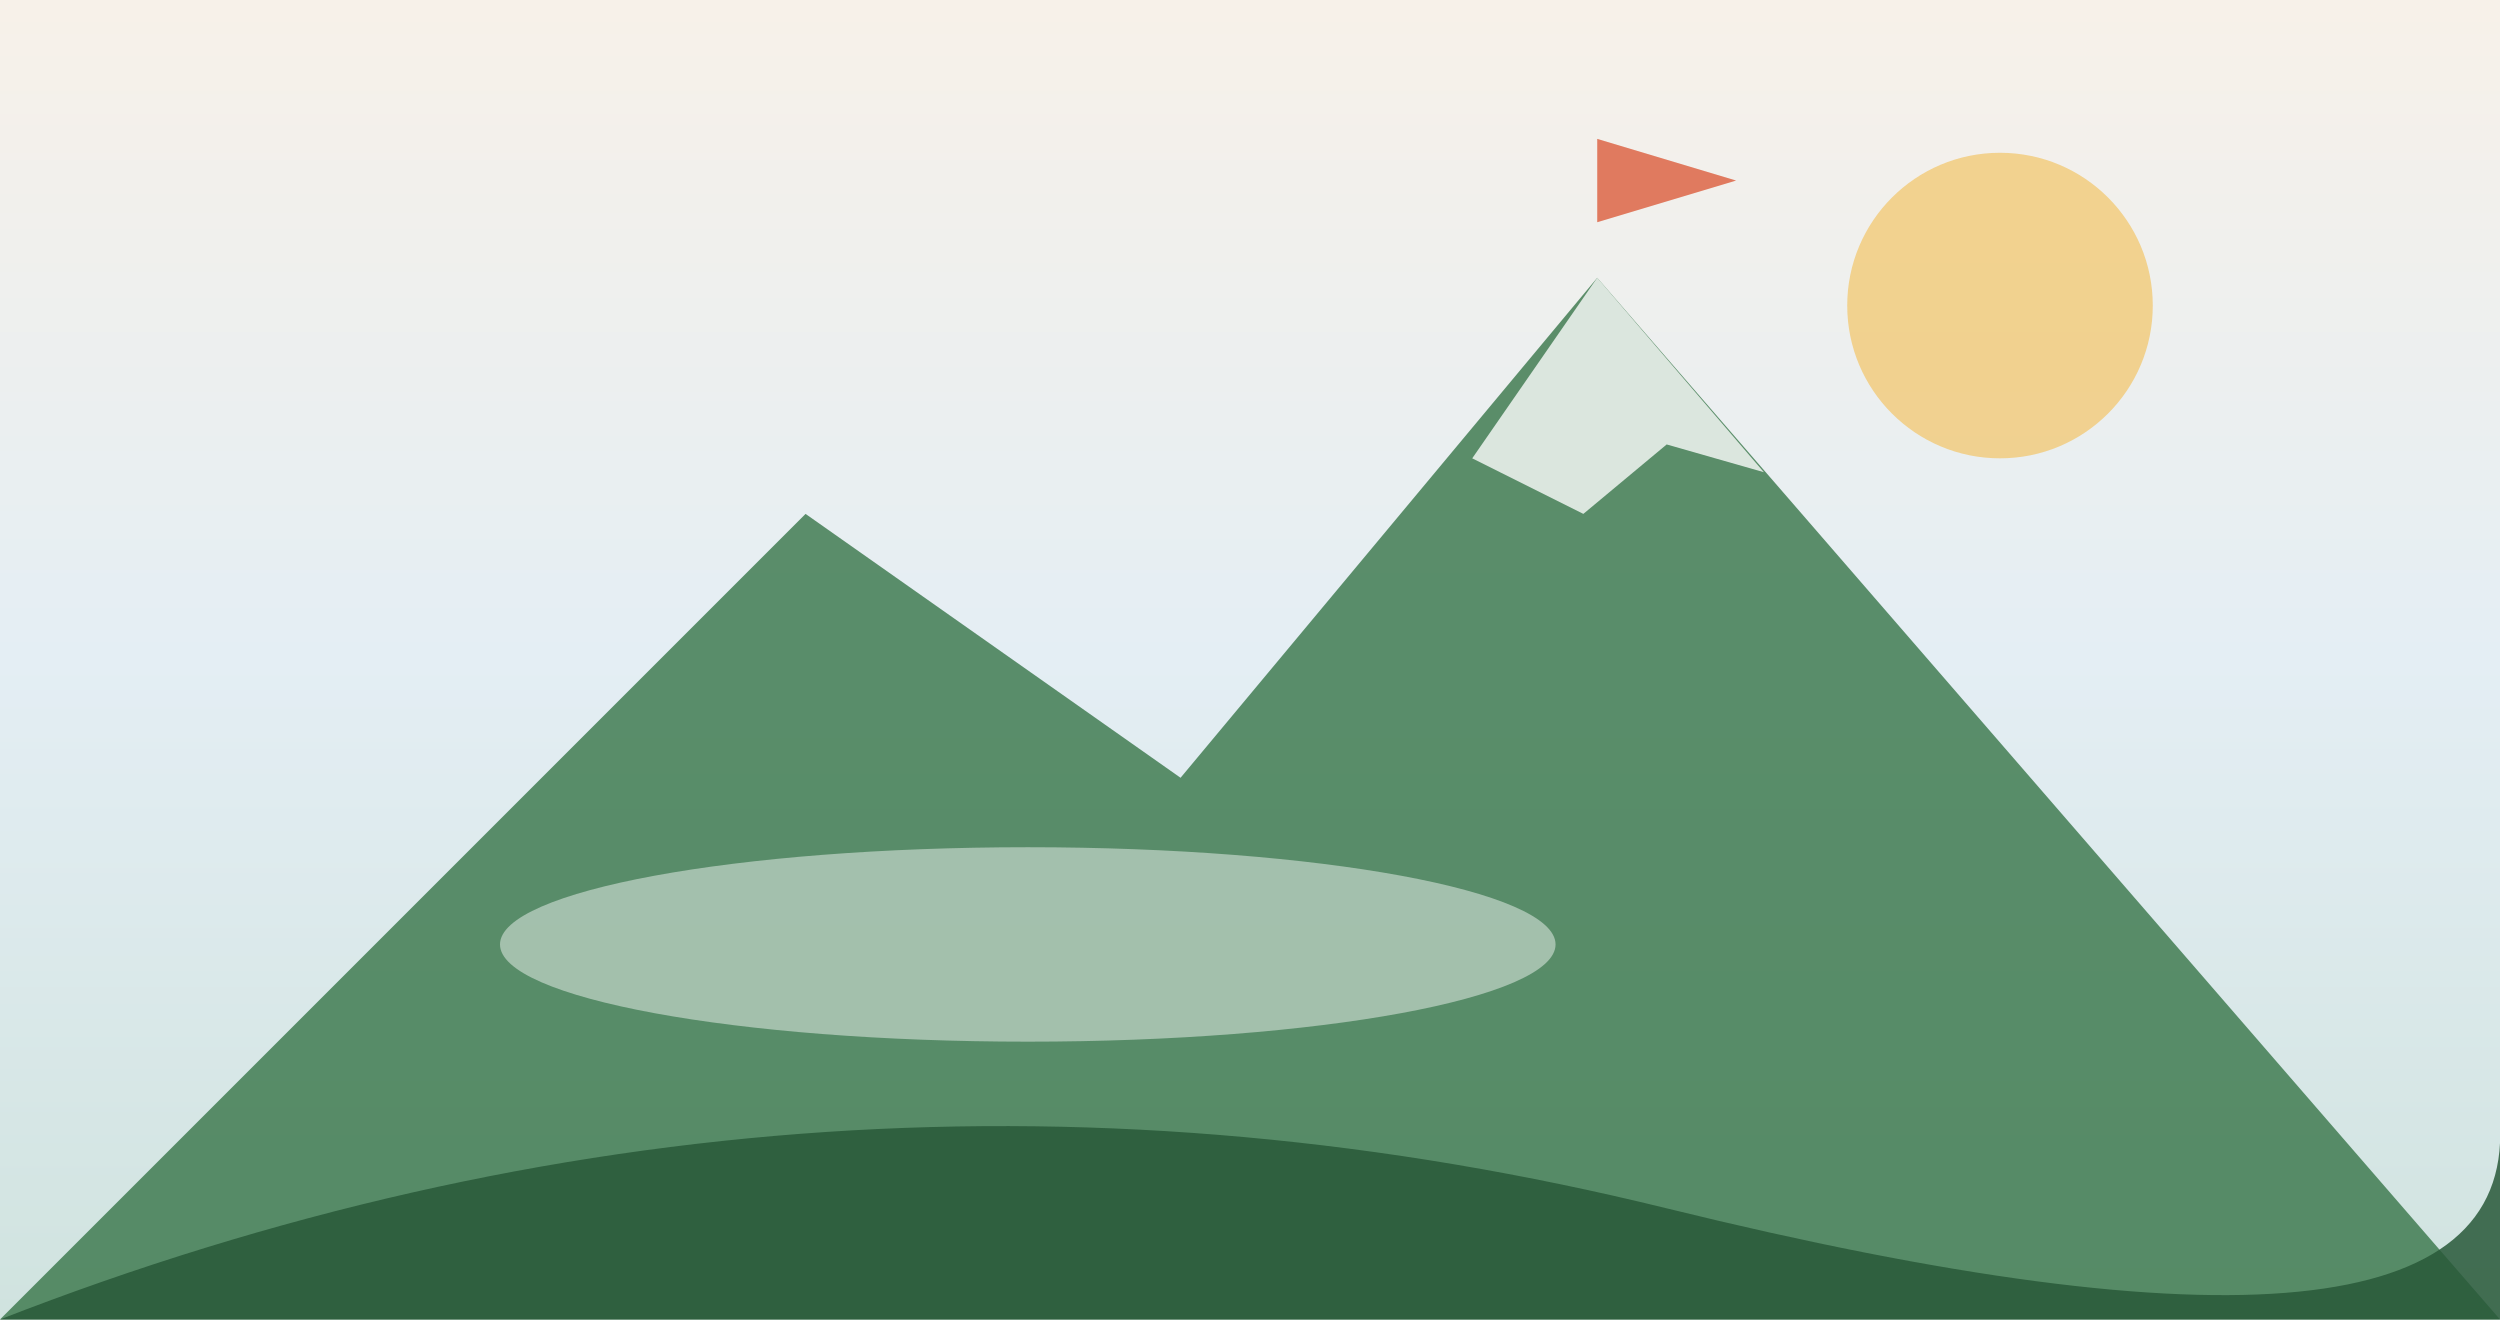
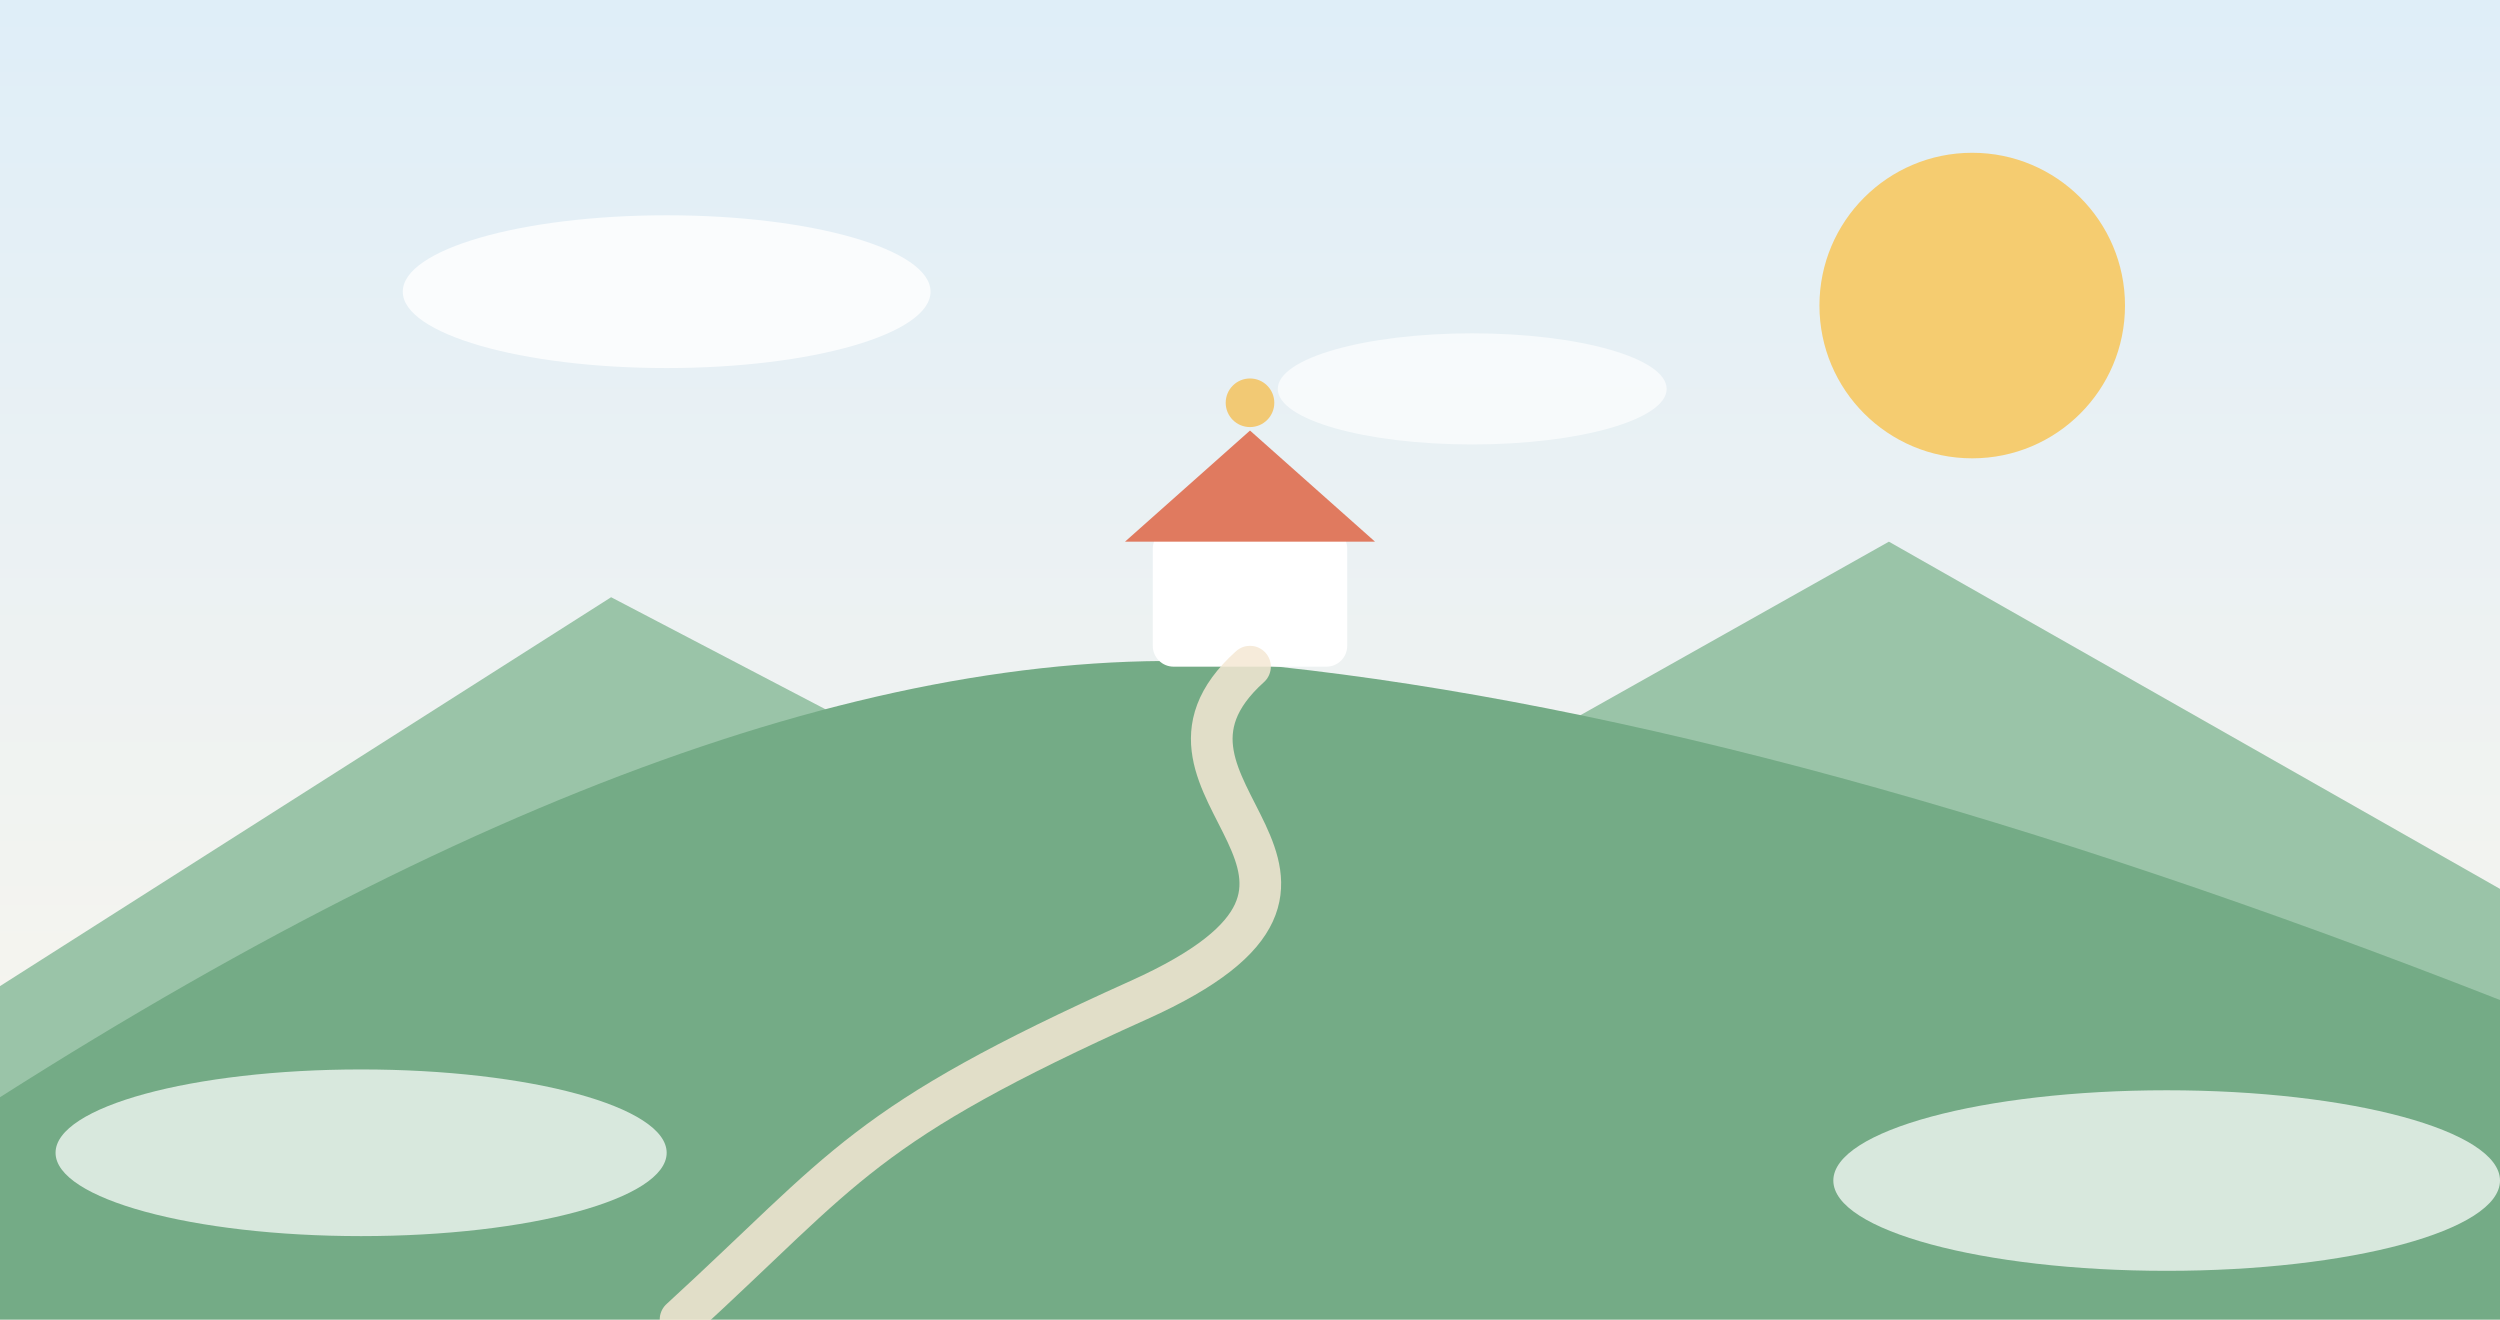
<svg xmlns="http://www.w3.org/2000/svg" viewBox="0 0 360 190">
  <defs>
-     <linearGradient id="sky-mullayanagiri" x1="0" y1="0" x2="0" y2="1">
-       <stop offset="0%" stop-color="#F7F1E9" />
-       <stop offset="50%" stop-color="#E4EEF4" />
-       <stop offset="100%" stop-color="#D0E3DF" />
+     <linearGradient id="pc-mlg" x1="0" y1="0" x2="0" y2="1">
+       <stop offset="0%" stop-color="#DFEEF8" />
+       <stop offset="100%" stop-color="#FCF6EC" />
    </linearGradient>
  </defs>
-   <g>
-     <rect width="360" height="190" fill="url(#sky-mullayanagiri)" />
-     <g>
-       <circle cx="288" cy="44" r="22" fill="#F2C974" opacity="0.78" />
-       <path d="M0 190L116 74l54 38 60-72 130 150Z" fill="#3B784C" opacity="0.82" />
-       <path d="M230 40l24 28-14-4-12 10-16-8Z" fill="#FFFFFF" opacity="0.78" />
-       <path d="M0 190q118-46 240-16t120-12v28Z" fill="#285838" opacity="0.85" />
-       <ellipse cx="148" cy="136" rx="76" ry="14" fill="#FFFFFF" opacity="0.45" />
-     </g>
-     <g fill="none">
-       <path d="M230 40V20" />
-       <path d="M230 20l20 6-20 6Z" fill="#E07A5F" />
-     </g>
-   </g>
+   <rect width="360" height="190" fill="url(#pc-mlg)" />
+   <circle cx="284" cy="44" r="22" fill="#F5CC70" />
+   <ellipse cx="96" cy="42" rx="38" ry="11" fill="#FFFFFF" opacity="0.8" />
+   <ellipse cx="212" cy="56" rx="28" ry="8" fill="#FFFFFF" opacity="0.65" />
+   <path d="M0 142L88 86L176 132L272 78L360 128V190H0Z" fill="#9AC4A8" />
+   <path d="M0 158Q110 88 184 96T360 144V190H0Z" fill="#74AB86" />
+   <rect x="166" y="76" width="28" height="20" rx="3" fill="#FFFFFF" />
+   <polygon points="162,78 180,62 198,78" fill="#E07A5F" />
+   <circle cx="180" cy="58" r="3.5" fill="#F2C974" />
+   <path d="M180 96c-20 18 24 30-16 48s-42 24-66 46" fill="none" stroke="#F4E7D3" stroke-width="6" stroke-linecap="round" opacity="0.85" />
+   <ellipse cx="52" cy="166" rx="44" ry="12" fill="#FFFFFF" opacity="0.72" />
+   <ellipse cx="312" cy="170" rx="48" ry="13" fill="#FFFFFF" opacity="0.72" />
</svg>
